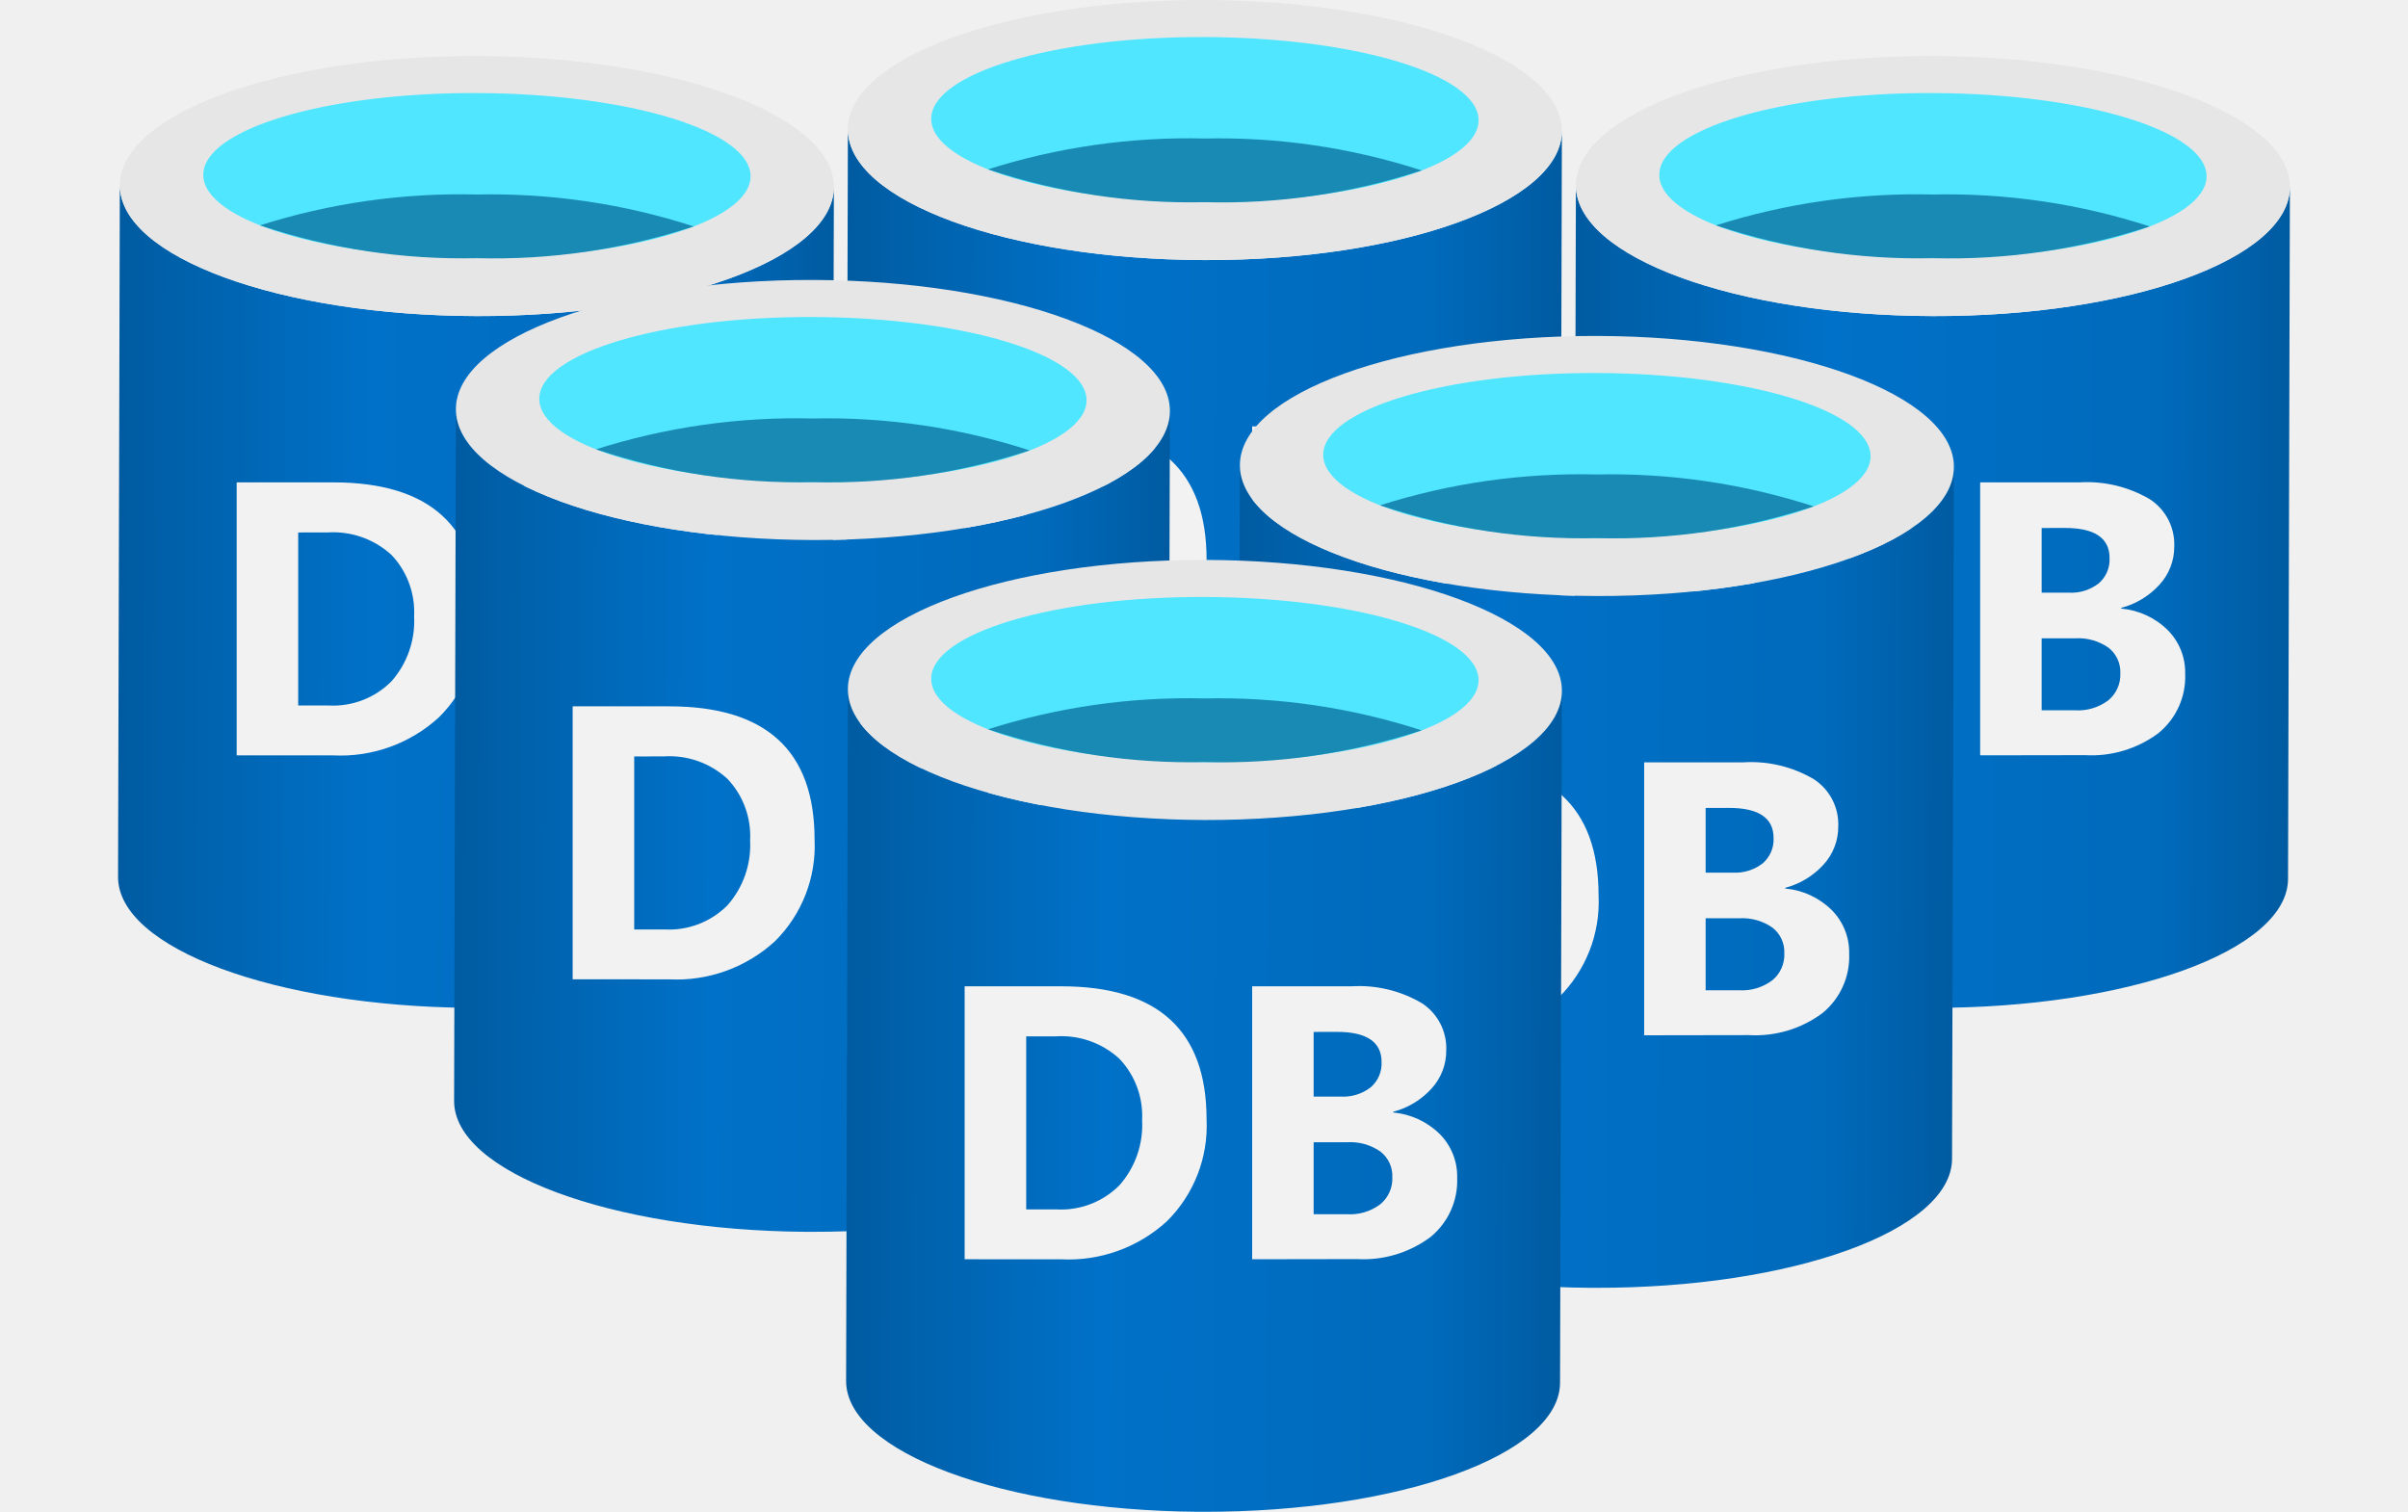
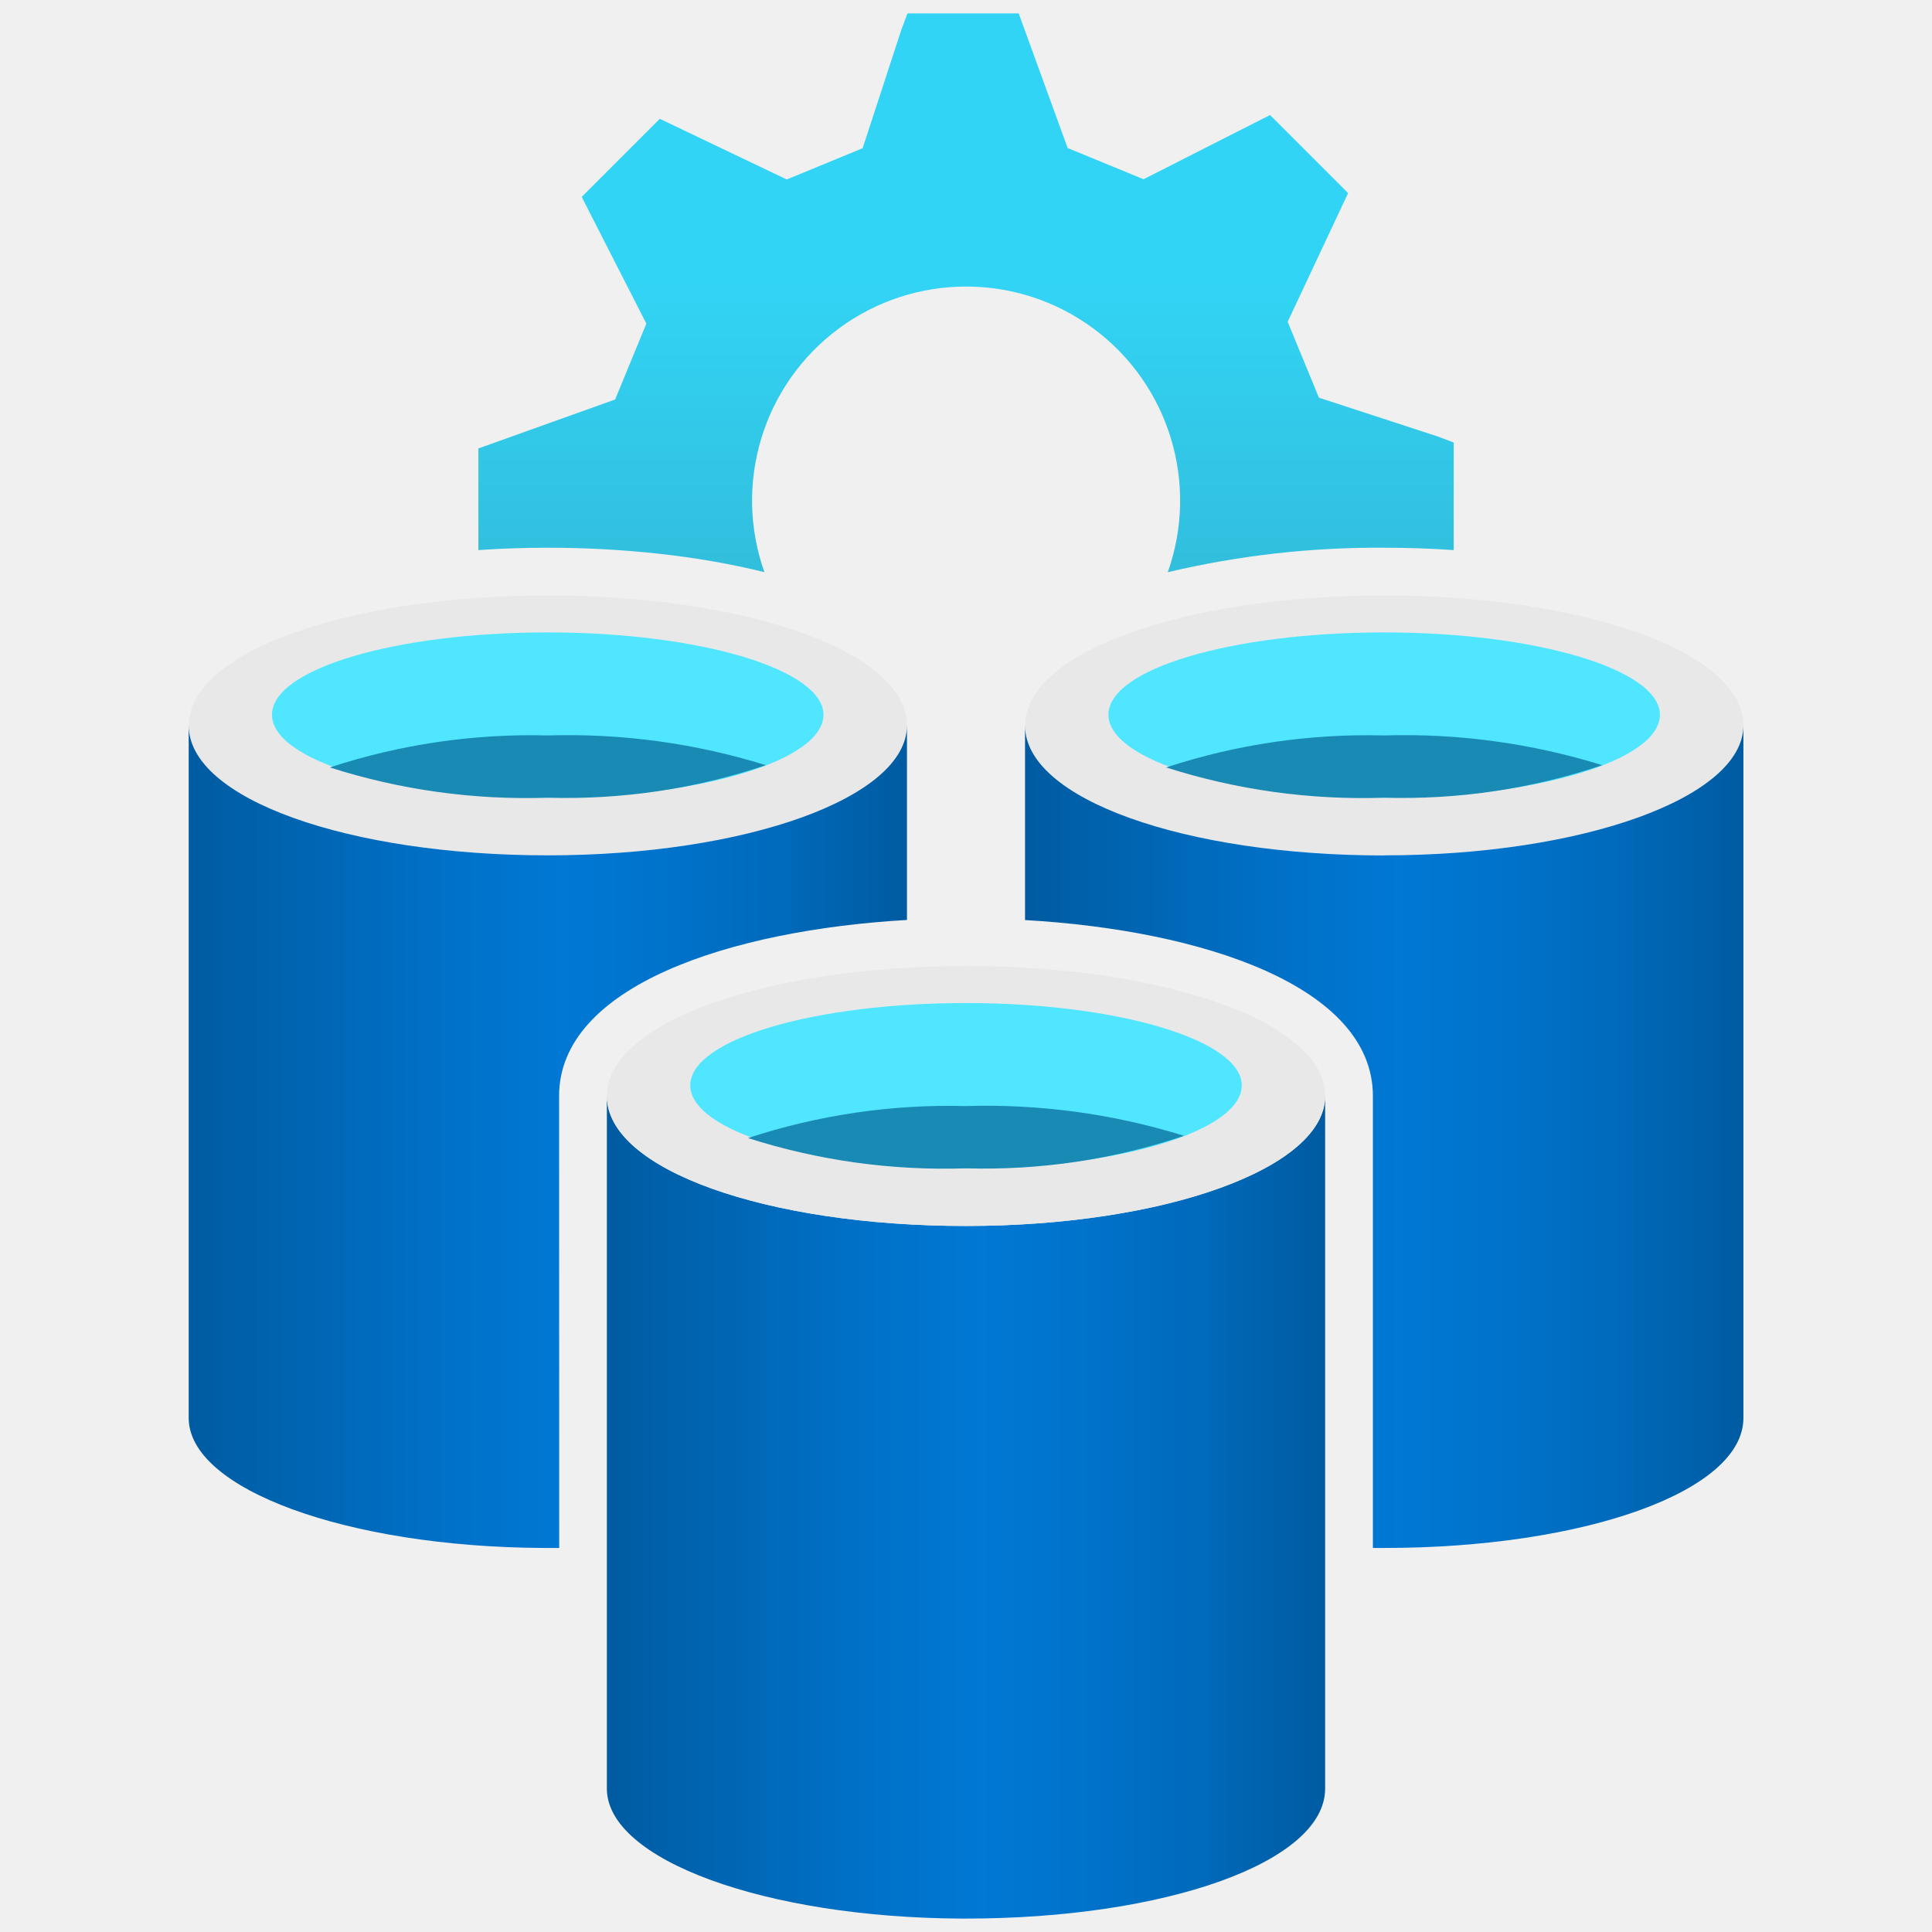
- <svg fill="none" viewBox="0 0 43 27" class="msportalfx-svg-placeholder">
-   <g clip-path="url(#pdwwWxKrT__a)">
-     <path fill="url(#pdwwWxKrT__b)" d="M8.51 5.645c-3.52-.009-6.374-1.056-6.37-2.339l-.032 12.355C2.106 16.933 4.91 17.974 8.39 18h.088c3.521.009 6.378-1.024 6.38-2.306l.033-12.356c-.004 1.284-2.86 2.316-6.382 2.307" />
-     <path fill="#E6E6E6" d="M14.891 3.338c0 1.284-2.86 2.316-6.382 2.307-3.52-.01-6.372-1.056-6.368-2.339S5.005.991 8.521 1c3.517.01 6.373 1.056 6.37 2.338" />
-     <path fill="#50E6FF" d="M13.403 3.147c0 .816-2.192 1.471-4.89 1.464-2.7-.008-4.885-.674-4.883-1.489s2.192-1.471 4.89-1.46c2.698.01 4.886.673 4.883 1.489" />
-     <path fill="#198AB3" d="M8.515 3.474a11.8 11.8 0 0 0-3.872.551c1.247.418 2.557.616 3.872.586a11.4 11.4 0 0 0 3.872-.567 11.7 11.7 0 0 0-3.872-.57" />
-     <path fill="#F2F2F2" d="M4.226 13.49V8.615H5.95q2.596 0 2.596 2.376a2.4 2.4 0 0 1-.708 1.82 2.6 2.6 0 0 1-1.889.68zm1.099-3.98v3.09h.544a1.47 1.47 0 0 0 1.12-.43c.283-.32.429-.738.406-1.165a1.48 1.48 0 0 0-.406-1.096 1.54 1.54 0 0 0-1.134-.4zm4.035 3.98V8.615h1.774c.438-.027.875.078 1.254.3a.96.96 0 0 1 .438.843 1 1 0 0 1-.265.686c-.183.2-.42.344-.682.412v.013c.314.028.607.164.831.385a1.07 1.07 0 0 1 .311.778 1.3 1.3 0 0 1-.479 1.063c-.377.28-.84.419-1.309.392zm1.098-4.06v1.155h.482a.8.8 0 0 0 .536-.165.56.56 0 0 0 .195-.453q0-.539-.802-.538zm0 1.97v1.286h.592a.9.9 0 0 0 .597-.177.59.59 0 0 0 .216-.483.55.55 0 0 0-.212-.459.94.94 0 0 0-.594-.167z" />
-   </g>
-   <g clip-path="url(#pdwwWxKrT__c)">
-     <path fill="url(#pdwwWxKrT__d)" d="M21.51 4.645c-3.52-.009-6.373-1.056-6.369-2.339l-.032 12.355c-.003 1.272 2.802 2.313 6.281 2.339h.088c3.521.009 6.378-1.024 6.38-2.306l.033-12.356c-.004 1.284-2.86 2.316-6.382 2.307" />
-     <path fill="#E6E6E6" d="M27.891 2.338c0 1.284-2.86 2.316-6.382 2.307-3.52-.01-6.372-1.056-6.368-2.339S18.006-.009 21.521 0c3.517.01 6.373 1.056 6.37 2.338" />
-     <path fill="#50E6FF" d="M26.403 2.147c0 .816-2.191 1.471-4.89 1.464-2.7-.008-4.885-.674-4.884-1.489.002-.815 2.193-1.471 4.89-1.46 2.7.01 4.887.673 4.884 1.489" />
-     <path fill="#198AB3" d="M21.515 2.474a11.8 11.8 0 0 0-3.872.551c1.247.418 2.557.616 3.872.586a11.4 11.4 0 0 0 3.872-.567 11.7 11.7 0 0 0-3.872-.57" />
-     <path fill="#F2F2F2" d="M17.226 12.49V7.615h1.724q2.595 0 2.596 2.376a2.4 2.4 0 0 1-.708 1.82 2.6 2.6 0 0 1-1.889.68zm1.099-3.98v3.09h.544a1.47 1.47 0 0 0 1.12-.43c.283-.32.429-.738.406-1.165a1.48 1.48 0 0 0-.406-1.096 1.54 1.54 0 0 0-1.134-.4zm4.035 3.98V7.615h1.774c.439-.027.875.078 1.254.3a.96.96 0 0 1 .438.843 1 1 0 0 1-.265.686c-.183.2-.42.344-.682.412v.013c.313.028.607.164.831.385a1.07 1.07 0 0 1 .311.778 1.3 1.3 0 0 1-.479 1.063c-.377.28-.84.419-1.309.392zm1.098-4.06v1.155h.482a.8.8 0 0 0 .536-.165.56.56 0 0 0 .195-.453q0-.539-.802-.538zm0 1.97v1.286h.592a.9.9 0 0 0 .597-.177.59.59 0 0 0 .216-.483.55.55 0 0 0-.212-.459.94.94 0 0 0-.593-.167z" />
-   </g>
-   <g clip-path="url(#pdwwWxKrT__e)">
-     <path fill="url(#pdwwWxKrT__f)" d="M34.51 5.645c-3.52-.009-6.373-1.056-6.369-2.339l-.032 12.355c-.003 1.272 2.802 2.313 6.281 2.339h.088c3.521.009 6.378-1.024 6.38-2.306l.033-12.356c-.004 1.284-2.86 2.316-6.382 2.307" />
-     <path fill="#E6E6E6" d="M40.891 3.338c0 1.284-2.86 2.316-6.382 2.307-3.52-.01-6.372-1.056-6.368-2.339S31.006.991 34.521 1c3.517.01 6.373 1.056 6.37 2.338" />
-     <path fill="#50E6FF" d="M39.403 3.147c0 .816-2.191 1.471-4.89 1.464-2.7-.008-4.885-.674-4.883-1.489s2.192-1.471 4.89-1.46c2.698.01 4.886.673 4.883 1.489" />
-     <path fill="#198AB3" d="M34.515 3.474a11.8 11.8 0 0 0-3.872.551c1.247.418 2.557.616 3.872.586a11.4 11.4 0 0 0 3.872-.567 11.7 11.7 0 0 0-3.872-.57" />
-     <path fill="#F2F2F2" d="M30.226 13.49V8.615h1.724q2.596 0 2.596 2.376a2.4 2.4 0 0 1-.708 1.82 2.6 2.6 0 0 1-1.889.68zm1.099-3.98v3.09h.544a1.47 1.47 0 0 0 1.12-.43c.283-.32.429-.738.406-1.165a1.48 1.48 0 0 0-.406-1.096 1.54 1.54 0 0 0-1.133-.4zm4.035 3.98V8.615h1.774c.438-.027.875.078 1.254.3a.96.96 0 0 1 .438.843 1 1 0 0 1-.265.686c-.183.2-.42.344-.682.412v.013c.314.028.608.164.831.385a1.07 1.07 0 0 1 .311.778 1.3 1.3 0 0 1-.479 1.063c-.377.28-.84.419-1.309.392zm1.098-4.06v1.155h.482a.8.8 0 0 0 .536-.165.56.56 0 0 0 .195-.453q0-.539-.802-.538zm0 1.97v1.286h.592a.9.9 0 0 0 .597-.177.59.59 0 0 0 .216-.483.55.55 0 0 0-.212-.459.94.94 0 0 0-.594-.167z" />
-   </g>
-   <g clip-path="url(#pdwwWxKrT__g)">
-     <path fill="url(#pdwwWxKrT__h)" d="M14.51 9.645c-3.52-.009-6.373-1.056-6.369-2.339l-.032 12.355C8.106 20.933 10.91 21.974 14.39 22h.088c3.521.009 6.378-1.024 6.38-2.306l.033-12.356c-.004 1.284-2.86 2.316-6.382 2.307" />
-     <path fill="#E6E6E6" d="M20.891 7.338c0 1.284-2.86 2.316-6.382 2.307-3.52-.01-6.372-1.056-6.368-2.339S11.005 4.991 14.521 5c3.517.01 6.373 1.056 6.37 2.338" />
-     <path fill="#50E6FF" d="M19.403 7.147c0 .816-2.191 1.471-4.89 1.464-2.7-.008-4.885-.674-4.883-1.489s2.192-1.471 4.89-1.46c2.698.01 4.886.673 4.883 1.489" />
-     <path fill="#198AB3" d="M14.515 7.474a11.8 11.8 0 0 0-3.872.551c1.247.418 2.557.616 3.872.586a11.4 11.4 0 0 0 3.872-.567 11.7 11.7 0 0 0-3.872-.57" />
-     <path fill="#F2F2F2" d="M10.226 17.49v-4.875h1.724q2.595 0 2.596 2.376a2.4 2.4 0 0 1-.708 1.82 2.6 2.6 0 0 1-1.889.68zm1.099-3.98v3.09h.544a1.47 1.47 0 0 0 1.12-.43c.283-.32.429-.738.406-1.165a1.48 1.48 0 0 0-.406-1.096 1.53 1.53 0 0 0-1.134-.4zm4.035 3.98v-4.875h1.774c.439-.027.875.078 1.254.3a.96.96 0 0 1 .438.843 1 1 0 0 1-.265.686c-.183.2-.42.344-.682.412v.013c.313.028.607.164.831.385a1.07 1.07 0 0 1 .311.778 1.3 1.3 0 0 1-.479 1.063c-.377.28-.84.419-1.309.392zm1.098-4.06v1.155h.482a.8.8 0 0 0 .536-.165.56.56 0 0 0 .195-.453q0-.54-.802-.538zm0 1.97v1.286h.592a.9.9 0 0 0 .597-.177.59.59 0 0 0 .216-.483.55.55 0 0 0-.212-.459.94.94 0 0 0-.593-.167z" />
-   </g>
-   <g clip-path="url(#pdwwWxKrT__i)">
-     <path fill="url(#pdwwWxKrT__j)" d="M28.51 10.645c-3.52-.009-6.373-1.056-6.369-2.339l-.032 12.355c-.003 1.272 2.802 2.313 6.281 2.339h.088c3.521.009 6.378-1.024 6.38-2.306l.033-12.356c-.004 1.284-2.86 2.316-6.382 2.307" />
-     <path fill="#E6E6E6" d="M34.891 8.338c0 1.284-2.86 2.316-6.382 2.307-3.52-.01-6.372-1.056-6.368-2.339S25.006 5.991 28.521 6c3.517.01 6.373 1.056 6.37 2.338" />
-     <path fill="#50E6FF" d="M33.403 8.147c0 .816-2.191 1.471-4.89 1.464-2.7-.008-4.885-.674-4.884-1.489.002-.815 2.193-1.471 4.89-1.46 2.7.01 4.887.673 4.884 1.489" />
-     <path fill="#198AB3" d="M28.515 8.474a11.8 11.8 0 0 0-3.872.551c1.247.418 2.557.616 3.872.586a11.4 11.4 0 0 0 3.872-.567 11.7 11.7 0 0 0-3.872-.57" />
-     <path fill="#F2F2F2" d="M24.226 18.49v-4.875h1.724q2.595 0 2.596 2.376a2.4 2.4 0 0 1-.708 1.82 2.6 2.6 0 0 1-1.889.68zm1.099-3.98v3.09h.544a1.47 1.47 0 0 0 1.12-.43c.283-.32.429-.738.406-1.165a1.48 1.48 0 0 0-.406-1.096 1.53 1.53 0 0 0-1.134-.4zm4.035 3.98v-4.875h1.774c.439-.027.875.078 1.254.3a.96.96 0 0 1 .438.843 1 1 0 0 1-.265.686c-.183.2-.42.344-.682.412v.013c.314.028.607.164.831.385a1.07 1.07 0 0 1 .311.778 1.3 1.3 0 0 1-.479 1.063c-.377.28-.84.419-1.309.392zm1.098-4.06v1.155h.482a.8.8 0 0 0 .536-.165.56.56 0 0 0 .195-.453q0-.54-.802-.538zm0 1.97v1.286h.592a.9.9 0 0 0 .597-.177.59.59 0 0 0 .216-.483.55.55 0 0 0-.212-.459.94.94 0 0 0-.593-.167z" />
-   </g>
-   <g clip-path="url(#pdwwWxKrT__k)">
-     <path fill="url(#pdwwWxKrT__l)" d="M21.51 14.645c-3.52-.009-6.373-1.056-6.369-2.339l-.032 12.355c-.003 1.272 2.802 2.313 6.281 2.339h.088c3.521.009 6.378-1.024 6.38-2.306l.033-12.356c-.004 1.284-2.86 2.316-6.382 2.307" />
-     <path fill="#E6E6E6" d="M27.891 12.338c0 1.284-2.86 2.316-6.382 2.307-3.52-.01-6.372-1.056-6.368-2.339s2.865-2.315 6.38-2.306c3.517.01 6.373 1.056 6.37 2.338" />
-     <path fill="#50E6FF" d="M26.403 12.147c0 .816-2.191 1.471-4.89 1.464-2.7-.008-4.885-.674-4.884-1.489.002-.815 2.193-1.471 4.89-1.46 2.7.01 4.887.673 4.884 1.488" />
-     <path fill="#198AB3" d="M21.515 12.474a11.8 11.8 0 0 0-3.872.551c1.247.418 2.557.616 3.872.586a11.4 11.4 0 0 0 3.872-.567 11.7 11.7 0 0 0-3.872-.57" />
-     <path fill="#F2F2F2" d="M17.226 22.49v-4.875h1.724q2.595 0 2.596 2.376a2.4 2.4 0 0 1-.708 1.82 2.6 2.6 0 0 1-1.889.68zm1.099-3.98v3.09h.544a1.47 1.47 0 0 0 1.12-.43c.283-.32.429-.738.406-1.165a1.48 1.48 0 0 0-.406-1.096 1.53 1.53 0 0 0-1.134-.4zm4.035 3.98v-4.875h1.774c.439-.027.875.078 1.254.3a.96.96 0 0 1 .438.843 1 1 0 0 1-.265.686c-.183.2-.42.344-.682.412v.013c.313.028.607.164.831.385a1.07 1.07 0 0 1 .311.778 1.3 1.3 0 0 1-.479 1.063c-.377.28-.84.419-1.309.392zm1.098-4.06v1.155h.482a.8.8 0 0 0 .536-.165.56.56 0 0 0 .195-.453q0-.539-.802-.538zm0 1.97v1.286h.592a.9.9 0 0 0 .597-.177.59.59 0 0 0 .216-.483.55.55 0 0 0-.212-.459.94.94 0 0 0-.593-.167z" />
-   </g>
+ <svg viewBox="0 0 18 18" class="msportalfx-svg-placeholder">
  <defs>
-     <linearGradient id="pdwwWxKrT__b" x1="2.122" x2="14.872" y1="10.644" y2="10.677" gradientUnits="userSpaceOnUse">
-       <stop stop-color="#005BA1" />
-       <stop offset=".068" stop-color="#0060A9" />
-       <stop offset=".356" stop-color="#0071C8" />
-       <stop offset=".82" stop-color="#006ABB" />
-       <stop offset="1" stop-color="#005BA1" />
+     <linearGradient id="pdwwWxKrT__a" x1="1.757" x2="8.45" y1="10.59" y2="10.59" gradientUnits="userSpaceOnUse">
+       <stop offset="0" stop-color="#005ba1" />
+       <stop offset=".07" stop-color="#0060a9" />
+       <stop offset=".36" stop-color="#0071c8" />
+       <stop offset=".52" stop-color="#0078d4" />
+       <stop offset=".64" stop-color="#0074cd" />
+       <stop offset=".82" stop-color="#006abb" />
+       <stop offset="1" stop-color="#005ba1" />
    </linearGradient>
-     <linearGradient id="pdwwWxKrT__d" x1="15.122" x2="27.872" y1="9.644" y2="9.677" gradientUnits="userSpaceOnUse">
-       <stop stop-color="#005BA1" />
-       <stop offset=".068" stop-color="#0060A9" />
-       <stop offset=".356" stop-color="#0071C8" />
-       <stop offset=".82" stop-color="#006ABB" />
-       <stop offset="1" stop-color="#005BA1" />
+     <linearGradient id="pdwwWxKrT__b" x1="9.55" x2="16.243" gradientUnits="userSpaceOnUse">
+       <stop offset="0" stop-color="#005ba1" />
+       <stop offset=".07" stop-color="#0060a9" />
+       <stop offset=".36" stop-color="#0071c8" />
+       <stop offset=".52" stop-color="#0078d4" />
+       <stop offset=".64" stop-color="#0074cd" />
+       <stop offset=".82" stop-color="#006abb" />
+       <stop offset="1" stop-color="#005ba1" />
    </linearGradient>
-     <linearGradient id="pdwwWxKrT__f" x1="28.122" x2="40.872" y1="10.644" y2="10.677" gradientUnits="userSpaceOnUse">
-       <stop stop-color="#005BA1" />
-       <stop offset=".068" stop-color="#0060A9" />
-       <stop offset=".356" stop-color="#0071C8" />
-       <stop offset=".82" stop-color="#006ABB" />
-       <stop offset="1" stop-color="#005BA1" />
+     <linearGradient id="pdwwWxKrT__c" x1="-5.506" x2="1.186" y1="777.473" y2="777.473" gradientTransform="matrix(1 0 0 -1 11.16 791.516)" gradientUnits="userSpaceOnUse">
+       <stop offset="0" stop-color="#005ba1" />
+       <stop offset=".07" stop-color="#0060a9" />
+       <stop offset=".36" stop-color="#0071c8" />
+       <stop offset=".52" stop-color="#0078d4" />
+       <stop offset=".64" stop-color="#0074cd" />
+       <stop offset=".82" stop-color="#006abb" />
+       <stop offset="1" stop-color="#005ba1" />
    </linearGradient>
-     <linearGradient id="pdwwWxKrT__h" x1="8.122" x2="20.872" y1="14.644" y2="14.677" gradientUnits="userSpaceOnUse">
-       <stop stop-color="#005BA1" />
-       <stop offset=".068" stop-color="#0060A9" />
-       <stop offset=".356" stop-color="#0071C8" />
-       <stop offset=".82" stop-color="#006ABB" />
-       <stop offset="1" stop-color="#005BA1" />
+     <linearGradient id="pdwwWxKrT__d" x1="9" x2="9" y1=".125" y2="5.331" gradientUnits="userSpaceOnUse">
+       <stop offset=".481" stop-color="#32d4f5" />
+       <stop offset="1" stop-color="#32bedd" />
    </linearGradient>
-     <linearGradient id="pdwwWxKrT__j" x1="22.122" x2="34.872" y1="15.644" y2="15.677" gradientUnits="userSpaceOnUse">
-       <stop stop-color="#005BA1" />
-       <stop offset=".068" stop-color="#0060A9" />
-       <stop offset=".356" stop-color="#0071C8" />
-       <stop offset=".82" stop-color="#006ABB" />
-       <stop offset="1" stop-color="#005BA1" />
-     </linearGradient>
-     <linearGradient id="pdwwWxKrT__l" x1="15.122" x2="27.872" y1="19.644" y2="19.677" gradientUnits="userSpaceOnUse">
-       <stop stop-color="#005BA1" />
-       <stop offset=".068" stop-color="#0060A9" />
-       <stop offset=".356" stop-color="#0071C8" />
-       <stop offset=".82" stop-color="#006ABB" />
-       <stop offset="1" stop-color="#005BA1" />
-     </linearGradient>
-     <clipPath id="pdwwWxKrT__a">
-       <path fill="#fff" d="M0 1h17v17H0z" />
-     </clipPath>
-     <clipPath id="pdwwWxKrT__c">
-       <path fill="#fff" d="M13 0h17v17H13z" />
-     </clipPath>
-     <clipPath id="pdwwWxKrT__e">
-       <path fill="#fff" d="M26 1h17v17H26z" />
-     </clipPath>
-     <clipPath id="pdwwWxKrT__g">
-       <path fill="#fff" d="M6 5h17v17H6z" />
-     </clipPath>
-     <clipPath id="pdwwWxKrT__i">
-       <path fill="#fff" d="M20 6h17v17H20z" />
-     </clipPath>
-     <clipPath id="pdwwWxKrT__k">
-       <path fill="#fff" d="M13 10h17v17H13z" />
-     </clipPath>
  </defs>
+   <path fill="#e8e8e8" d="M8.45 6.759c0 .673-1.498 1.211-3.346 1.211s-3.346-.522-3.346-1.211 1.498-1.211 3.346-1.211S8.45 6.07 8.45 6.759" />
+   <path fill="#50e6ff" d="M7.672 6.659c0 .428-1.154.773-2.569.773s-2.569-.345-2.569-.773 1.154-.767 2.569-.767 2.569.345 2.569.767" />
+   <path fill="#198ab3" d="M5.104 6.852a6 6 0 0 0-2.031.298 6 6 0 0 0 2.031.282c.69.02 1.377-.082 2.031-.303a6.2 6.2 0 0 0-2.031-.277" />
+   <path fill="url(#pdwwWxKrT__a)" d="M5.209 10.211c0-1.024 1.592-1.545 3.241-1.64V6.758c0 .673-1.498 1.211-3.346 1.211s-3.346-.522-3.346-1.211v6.453c0 .663 1.472 1.201 3.299 1.211h.153z" />
+   <path fill="#e8e8e8" d="M16.243 6.759c0 .673-1.498 1.211-3.346 1.211s-3.346-.522-3.346-1.211 1.498-1.211 3.346-1.211 3.346.522 3.346 1.211" />
+   <path fill="#50e6ff" d="M15.465 6.659c0 .428-1.154.773-2.569.773s-2.569-.345-2.569-.773 1.154-.767 2.569-.767 2.569.345 2.569.767" />
+   <path fill="#198ab3" d="M12.896 6.852a6 6 0 0 0-2.031.298 6 6 0 0 0 2.031.282c.69.02 1.377-.082 2.031-.303a6.2 6.2 0 0 0-2.031-.277" />
+   <path fill="url(#pdwwWxKrT__b)" d="M12.896 7.97c-1.848 0-3.346-.522-3.346-1.211v1.813c1.649.094 3.241.616 3.241 1.64v4.21h.106c1.848 0 3.346-.522 3.346-1.211V6.758c0 .673-1.498 1.211-3.346 1.211Z" />
+   <path fill="url(#pdwwWxKrT__c)" d="M9 11.422c-1.848 0-3.346-.522-3.346-1.211v6.453c0 .663 1.472 1.201 3.299 1.211H9c1.848 0 3.346-.522 3.346-1.211v-6.453c0 .673-1.498 1.211-3.346 1.211" />
+   <path fill="#e8e8e8" d="M12.346 10.211c0 .673-1.498 1.211-3.346 1.211s-3.346-.522-3.346-1.211S7.152 9 9 9s3.346.522 3.346 1.211" />
+   <path fill="#50e6ff" d="M11.569 10.112c0 .428-1.154.773-2.569.773s-2.569-.345-2.569-.773S7.585 9.345 9 9.345s2.569.345 2.569.767" />
+   <path fill="#198ab3" d="M9 10.305a6 6 0 0 0-2.031.298A6 6 0 0 0 9 10.885c.69.02 1.377-.082 2.031-.303A6.2 6.2 0 0 0 9 10.305" />
+   <path fill="url(#pdwwWxKrT__d)" d="M4.457 4.177v.948q.324-.022.647-.022c.691 0 1.401.074 2.018.228a1.994 1.994 0 1 1 3.758 0 8.5 8.5 0 0 1 2.017-.228q.324 0 .647.022V4.123l-.145-.055-1.111-.363-.291-.707.563-1.199-.727-.727-.145.073-1.034.525-.707-.291L9.491.125H8.455L8.4.27l-.363 1.111-.707.291-1.183-.565-.727.727.073.145.529 1.036-.291.707-1.274.456Z" />
  <style>.msportalfx-svg-c01{fill:#fff}.msportalfx-svg-c02{fill:#e5e5e5}.msportalfx-svg-c03{fill:#a0a1a2}.msportalfx-svg-c04{fill:#7a7a7a}.msportalfx-svg-c05{fill:#3e3e3e}.msportalfx-svg-c06{fill:#1e1e1e}.msportalfx-svg-c07{fill:#0f0f0f}.msportalfx-svg-c08{fill:#ba141a}.msportalfx-svg-c09{fill:#dd5900}.msportalfx-svg-c10{fill:#ff8c00}.msportalfx-svg-c11{fill:#fcd116}.msportalfx-svg-c12{fill:#fee087}.msportalfx-svg-c13{fill:#b8d432}.msportalfx-svg-c14,.msportalfx-svg-c32{fill:#57a300}.msportalfx-svg-c15{fill:#59b4d9}.msportalfx-svg-c16{fill:#3999c6}.msportalfx-svg-c17{fill:#804998}.msportalfx-svg-c18{fill:#ec008c}.msportalfx-svg-c19{fill:#0072c6}.msportalfx-svg-c20{fill:#68217a}.msportalfx-svg-c21{fill:#00188f}.msportalfx-svg-c22{fill:#e81123}.fxs-mode-light .msportalfx-svg-c22{fill:#a4262c}.msportalfx-svg-c23{fill:#cae3f3}.msportalfx-svg-c24{fill:#59aed3}.msportalfx-svg-c25{fill:#4c3b12}.msportalfx-svg-c26{fill:#be9555}.msportalfx-svg-c27{fill:#4f4d52}.msportalfx-svg-c28{fill:#ef6f59}.msportalfx-svg-c29{fill:#f7cb64}.msportalfx-svg-c30{fill:#fdd8db}.msportalfx-svg-c31{fill:#f6ffec}.msportalfx-svg-c33{fill:#8a2da5}.msportalfx-svg-c34{fill:#e00b1c}.msportalfx-svg-c35{fill:#015cda}.msportalfx-svg-c36{fill:#5db300}.msportalfx-svg-c97{fill:#ffb900}.msportalfx-svg-c98{fill:#00a4ef}.msportalfx-svg-c99{fill:#f25022}.msportalfx-inverted-theme .msportalfx-svg-c05,.fxs-theme-dark .msportalfx-svg-c05{fill:#777}.msportalfx-inverted-theme .msportalfx-svg-c07,.fxs-theme-dark .msportalfx-svg-c07{fill:#f2f2f2}.msportalfx-svg-palette-white{fill:#fff}.msportalfx-svg-palette-blue{fill:#015cda}.msportalfx-svg-palette-black{fill:#1e1e1e}.msportalfx-svg-palette-green{fill:#57a300}.msportalfx-svg-palette-gray{fill:#a0a1a2}.msportalfx-svg-palette-inherit{fill:inherit}.msportalfx-svg-badge{position:absolute;left:0;bottom:0;min-height:10px;min-width:10px}.fxc-menu-icon&gt;.msportalfx-svg-badge{left:-2px;bottom:-2px;min-height:8px;min-width:8px}.msportalfx-svg-disabled{filter:grayscale(100%)}.msportalfx-svg-loading-square{animation:ProgressFlagAnimation 1.45s infinite ease-in-out;transform-origin:50%}.msportalfx-svg-loading-square:nth-child(1){animation-delay:0s}.msportalfx-svg-loading-square:nth-child(2){animation-delay:.2s}.msportalfx-svg-loading-square:nth-child(3){animation-delay:.4s}@keyframes ProgressFlagAnimation{0%{transform:scale(1);opacity:.3}36.1%{transform:scale(1.06);opacity:1}50%{transform:scale(1.06);opacity:1}86.1%{transform:scale(1);opacity:.3}}.msportalfx-svg-flip-horizontal&gt;svg,svg.msportalfx-svg-flip-horizontal{transform:scaleX(-1)}.msportalfx-svg-fabric-rotate360{animation:ImageRotation 1.3s cubic-bezier(.53,.21,.29,.67) infinite}@keyframes ImageRotation{0%{transform:rotate(-45deg)}100%{transform:rotate(315deg)}}.fxs-svg-number .msportalfx-font-bold{font-size:10px;fill:#0065ad}.fxs-svg-number .fxs-svg-circle{stroke-width:0%;fill:#0078d4}.fxs-svg-number .fxs-svg-text{fill:#fff;font-size:10px}.fxs-svg-number.msportalfx-svg-disabled{filter:grayscale(0%)}.fxs-svg-number.msportalfx-svg-disabled .fxs-svg-circle{fill:#fff;stroke-width:1px;stroke:#949494}.fxs-svg-number.msportalfx-svg-disabled .fxs-svg-text{fill:#949494}.fxs-theme-dark .fxs-svg-number .fxs-svg-text{fill:#0f0f0f}.fxs-theme-dark .fxs-svg-number .fxs-svg-circle{stroke-width:0%;fill:#0078d4}.fxs-theme-dark .fxs-svg-number.msportalfx-svg-disabled .fxs-svg-circle{fill:#0f0f0f;stroke-width:1px;stroke:#949494}.fxs-theme-dark .fxs-svg-number.msportalfx-svg-disabled .fxs-svg-text{fill:#949494}</style>
</svg>
